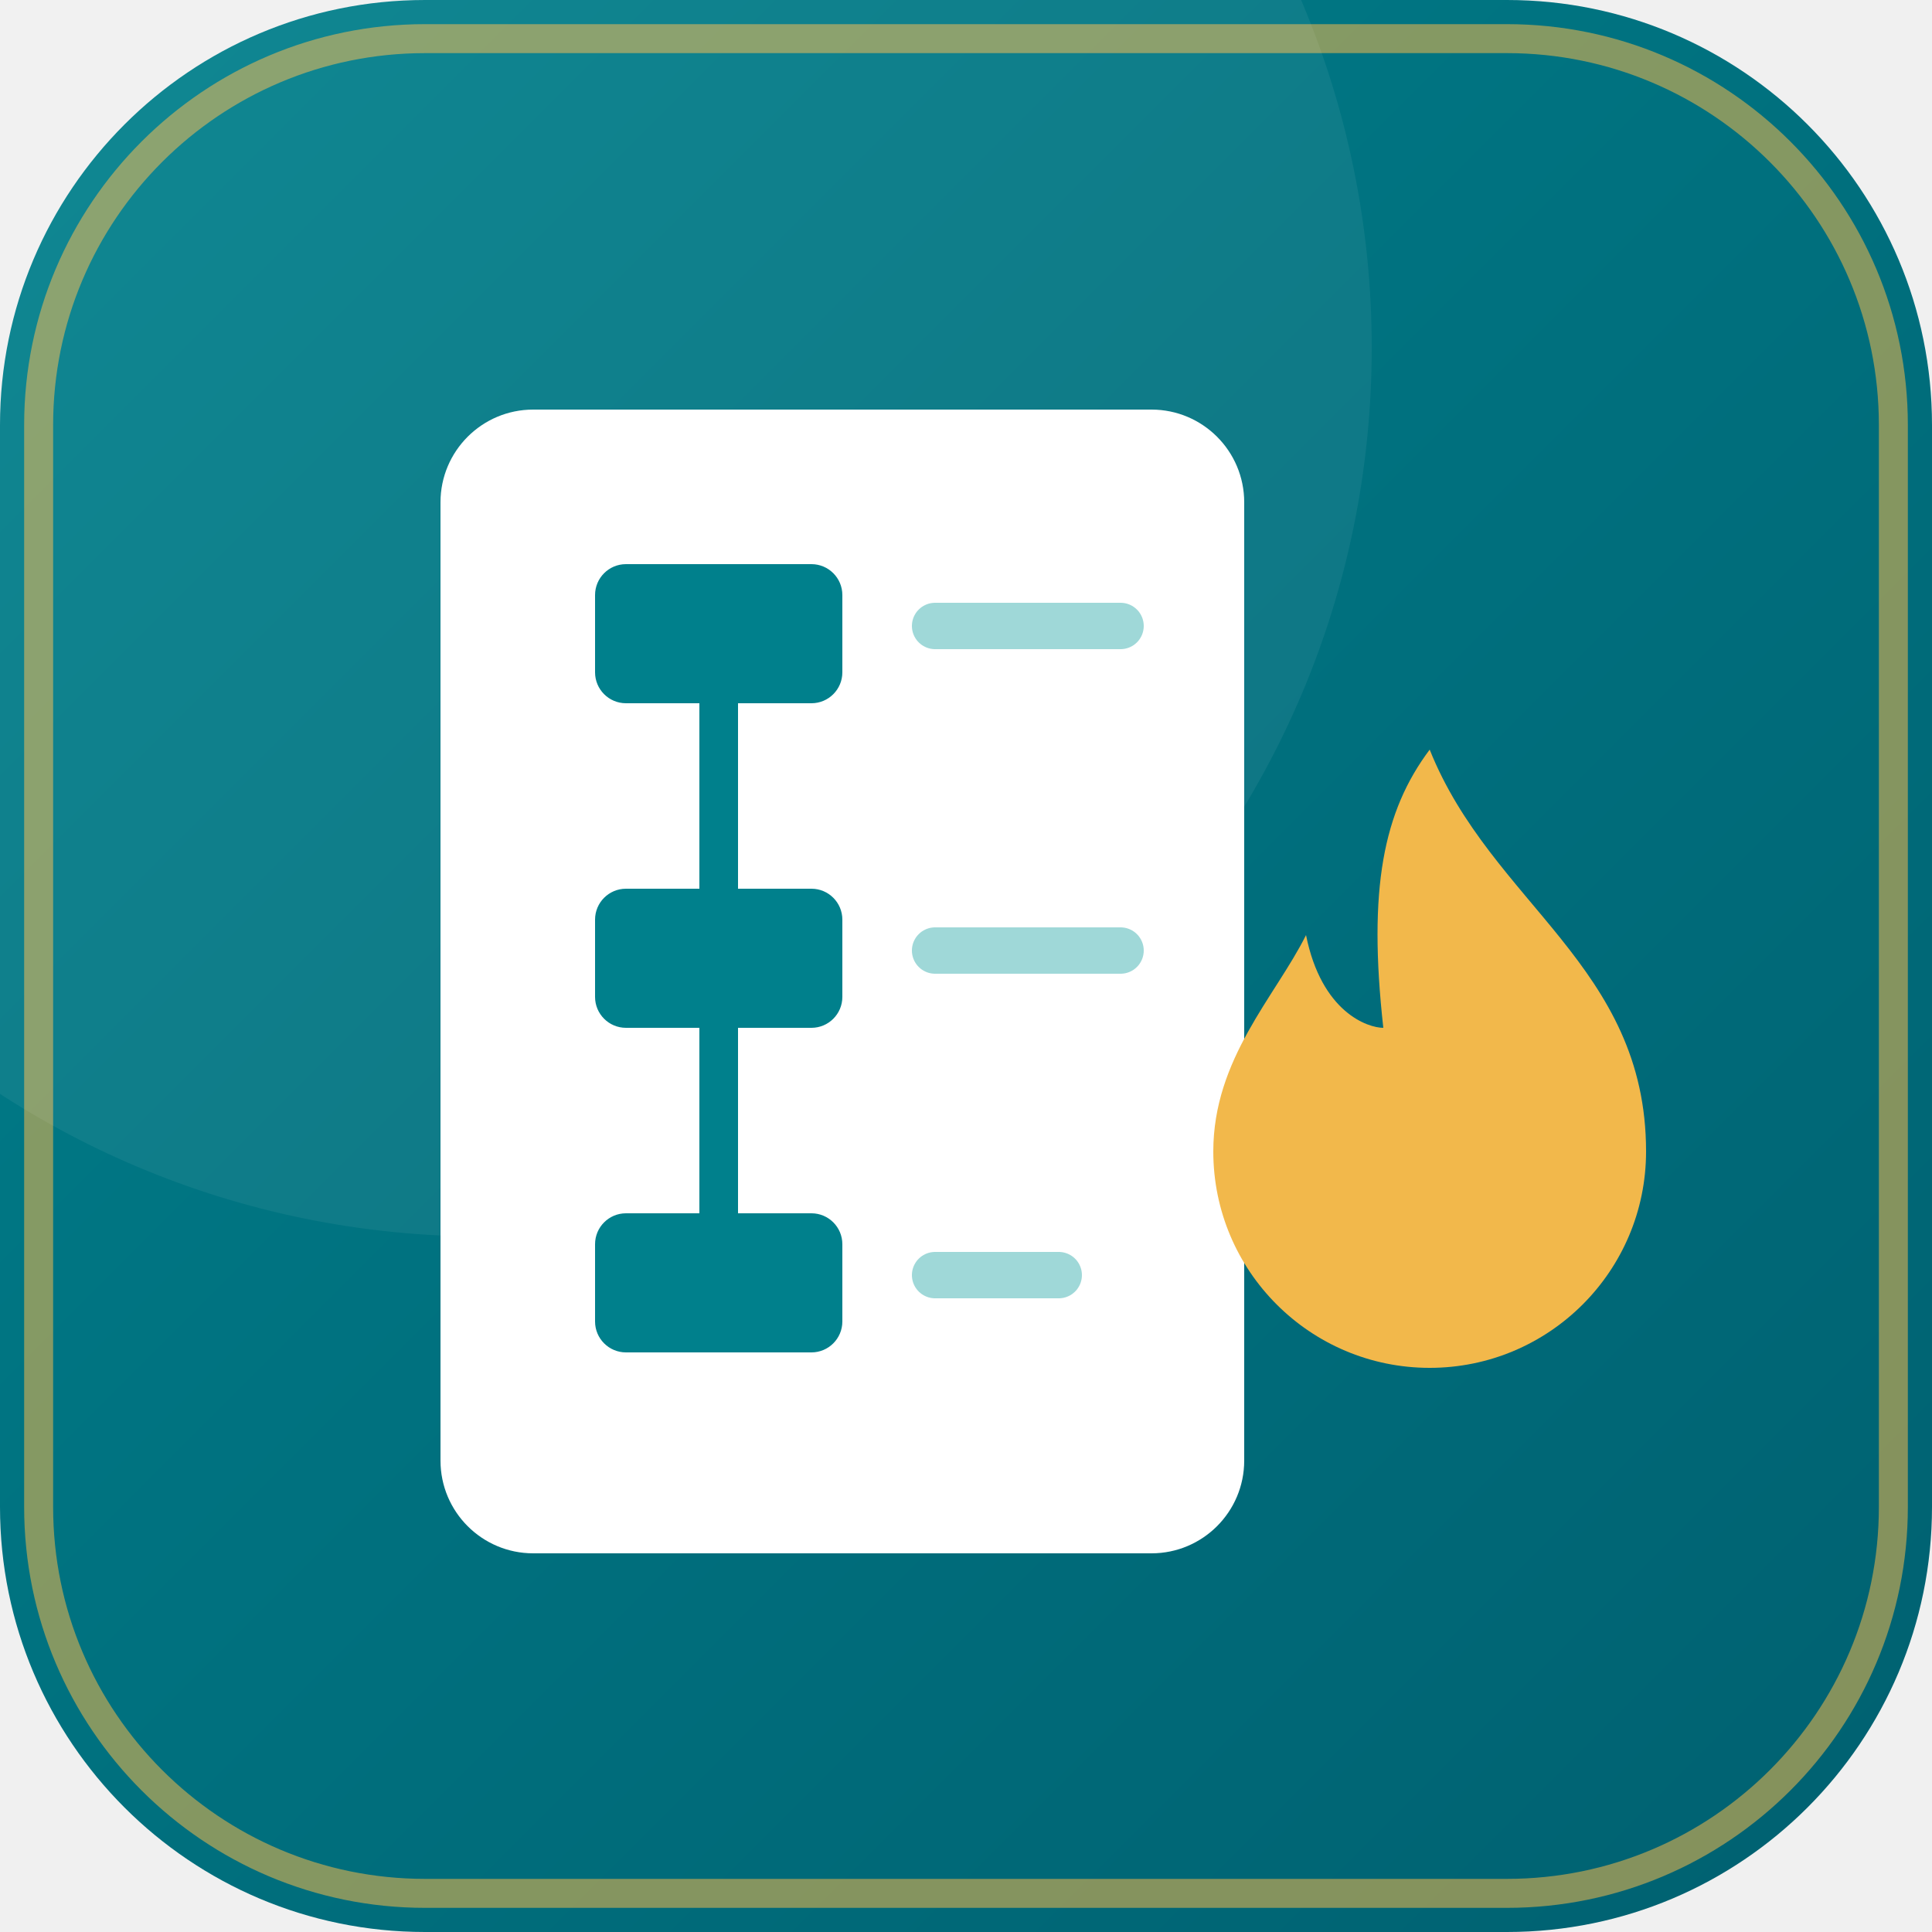
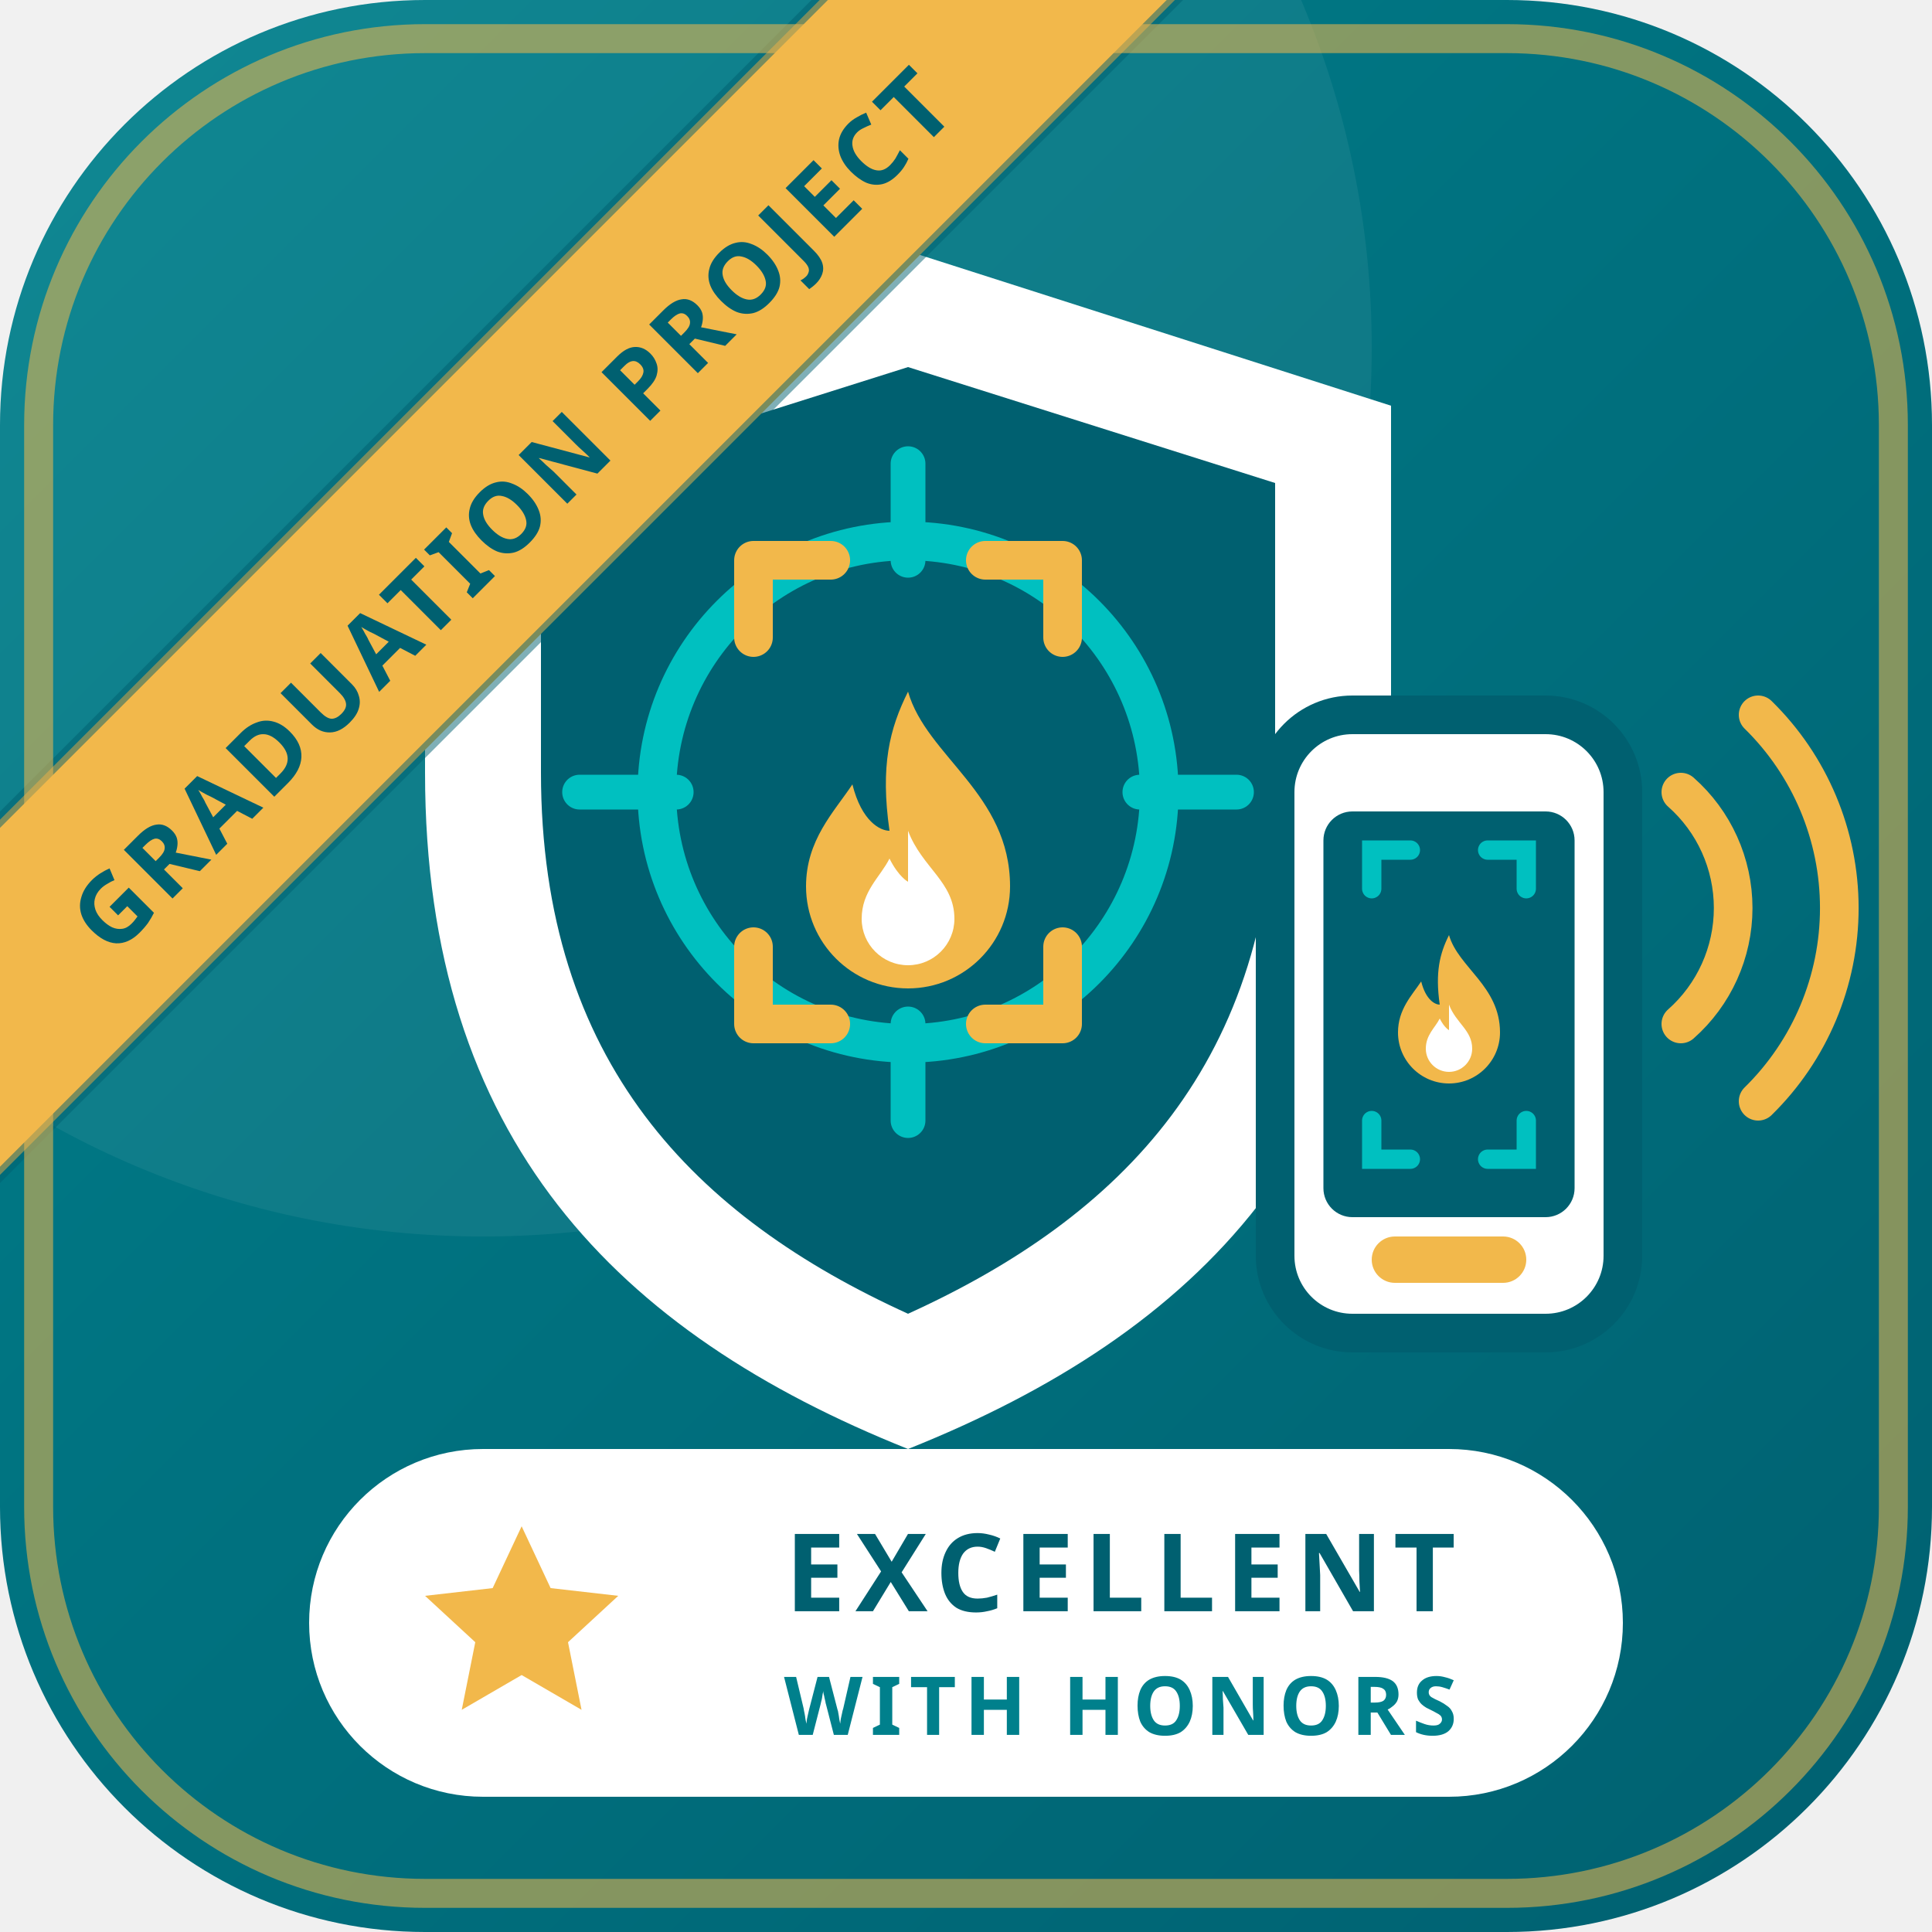
- <svg xmlns="http://www.w3.org/2000/svg" viewBox="0 0 100 100" width="512" height="512">
+ <svg xmlns="http://www.w3.org/2000/svg" viewBox="0 0 100 100">
  <defs>
    <linearGradient id="b" x1="0" y1="0" x2="1" y2="1">
      <stop offset="0" stop-color="#00808c" />
      <stop offset="1" stop-color="#006070" />
    </linearGradient>
+     <clipPath id="c">
+       <rect width="100" height="100" rx="22" />
+     </clipPath>
  </defs>
  <rect width="100" height="100" rx="22" fill="url(#b)" />
+   <circle cx="25" cy="18" r="46" fill="#fff" opacity=".06" />
+   <g transform="translate(47 44)">
+     <path d="M0-31l25 8v19c0 19-10 29-25 35-15-6-25-16-25-35v-19z" fill="#fff" />
+     <path d="M0-25l19 6v15c0 15-8 23-19 28-11-5-19-13-19-28v-15z" fill="#006070" />
+     <circle cx="0" cy="-3" r="13" fill="none" stroke="#00c0c0" stroke-width="2" />
+     <path d="M-17-3h5M12-3h5M0-20v5M0 9v5" stroke="#00c0c0" stroke-width="1.8" stroke-linecap="round" />
+     <path d="M-8-11v-4h4M8-11v-4h-4M-8 5v4h4M8 5v4h-4" fill="none" stroke="#f2b84b" stroke-width="2" stroke-linecap="round" stroke-linejoin="round" />
+     <g transform="translate(0 -1) scale(0.24)">
+       <path d="M0 -30c4 14 22 22 22 42a22 22 0 0 1-44 0c0-10 6-16 10-22 2 8 6 10 8 10-2-14 0-22 4-30z" fill="#f2b84b" />
+       <path d="M0 0c3 8 10 11 10 19a10 10 0 0 1-20 0c0-6 4-9 6-13 2 4 4 5 4 5z" fill="#fff" />
+     </g>
+   </g>
+   <g transform="translate(75 53)">
+     <rect x="-9" y="-16" width="18" height="32" rx="4" fill="#fff" stroke="#006070" stroke-width="2" />
+     <rect x="-6.5" y="-11" width="13" height="21" rx="1.5" fill="#006070" />
+     <path d="M-4-7v-2h2M4-7v-2h-2M-4 5v2h2M4 5v2h-2" fill="none" stroke="#00c0c0" stroke-width="1" stroke-linecap="round" />
+     <g transform="translate(0 -1) scale(0.12)">
+       <path d="M0 -30c4 14 22 22 22 42a22 22 0 0 1-44 0c0-10 6-16 10-22 2 8 6 10 8 10-2-14 0-22 4-30z" fill="#f2b84b" />
+       <path d="M0 0c3 8 10 11 10 19a10 10 0 0 1-20 0c0-6 4-9 6-13 2 4 4 5 4 5z" fill="#fff" />
+     </g>
+     <rect x="-4" y="11" width="8" height="2.4" rx="1.2" fill="#f2b84b" />
+     <path d="M12-12a8 8 0 0 1 0 12M16-16a14 14 0 0 1 0 20" fill="none" stroke="#f2b84b" stroke-width="2" stroke-linecap="round" />
+   </g>
+   <rect x="16" y="75" width="68" height="18" rx="9" fill="#fff" />
+   <g transform="translate(27 84)">
+     <path d="M0-5l1.5 3.2 3.5.4-2.6 2.4.7 3.5L0 2.7-3.1 4.5l.7-3.5-2.6-2.4 3.5-.4z" fill="#f2b84b" />
+   </g>
+   <text x="58" y="83.4" font-family="Montserrat" font-weight="800" font-size="5.6" letter-spacing=".5" fill="#006070" text-anchor="middle">EXCELLENT</text>
+   <text x="58" y="89.8" font-family="Montserrat" font-weight="700" font-size="4.2" letter-spacing=".4" fill="#00808c" text-anchor="middle">WITH HONORS</text>
+   <g clip-path="url(#c)">
+     <g transform="rotate(-45 0 0)">
+       <rect x="-60" y="30" width="120" height="13" fill="#f2b84b" />
+       <rect x="-60" y="30" width="120" height="13" fill="none" stroke="#006070" stroke-width=".6" opacity=".5" />
+       <text x="0" y="39.2" font-family="Montserrat" font-weight="800" font-size="5" letter-spacing=".35" fill="#006070" text-anchor="middle">GRADUATION PROJECT</text>
+     </g>
+   </g>
  <rect x="2" y="2" width="96" height="96" rx="20" fill="none" stroke="#f2b84b" stroke-opacity=".55" stroke-width="1.5" />
-   <circle cx="25" cy="18" r="46" fill="#ffffff" opacity=".06" />
-   <g transform="translate(10 10) scale(.8)">
-     <path d="M22 14h40a6 6 0 0 1 6 6v62a6 6 0 0 1-6 6H22a6 6 0 0 1-6-6V20a6 6 0 0 1 6-6z" fill="#ffffff" />
-     <rect x="26" y="24" width="16" height="9" rx="2" fill="#00808c" />
-     <rect x="26" y="45" width="16" height="9" rx="2" fill="#00808c" />
-     <rect x="26" y="66" width="16" height="9" rx="2" fill="#00808c" />
-     <path d="M34 33v12M34 54v12" fill="none" stroke="#00808c" stroke-width="2.5" stroke-linecap="round" stroke-linejoin="round" />
-     <path d="M48 28h12M48 49h12M48 70h8" fill="none" stroke="#9fd8d8" stroke-width="3" stroke-linecap="round" stroke-linejoin="round" />
-     <path d="M80 36c4 10 14 14 14 26a14 14 0 0 1-28 0c0-6 4-10 6-14 1 5 4 6 5 6-1-9 0-14 3-18z" fill="#f2b84b" />
-   </g>
</svg>
